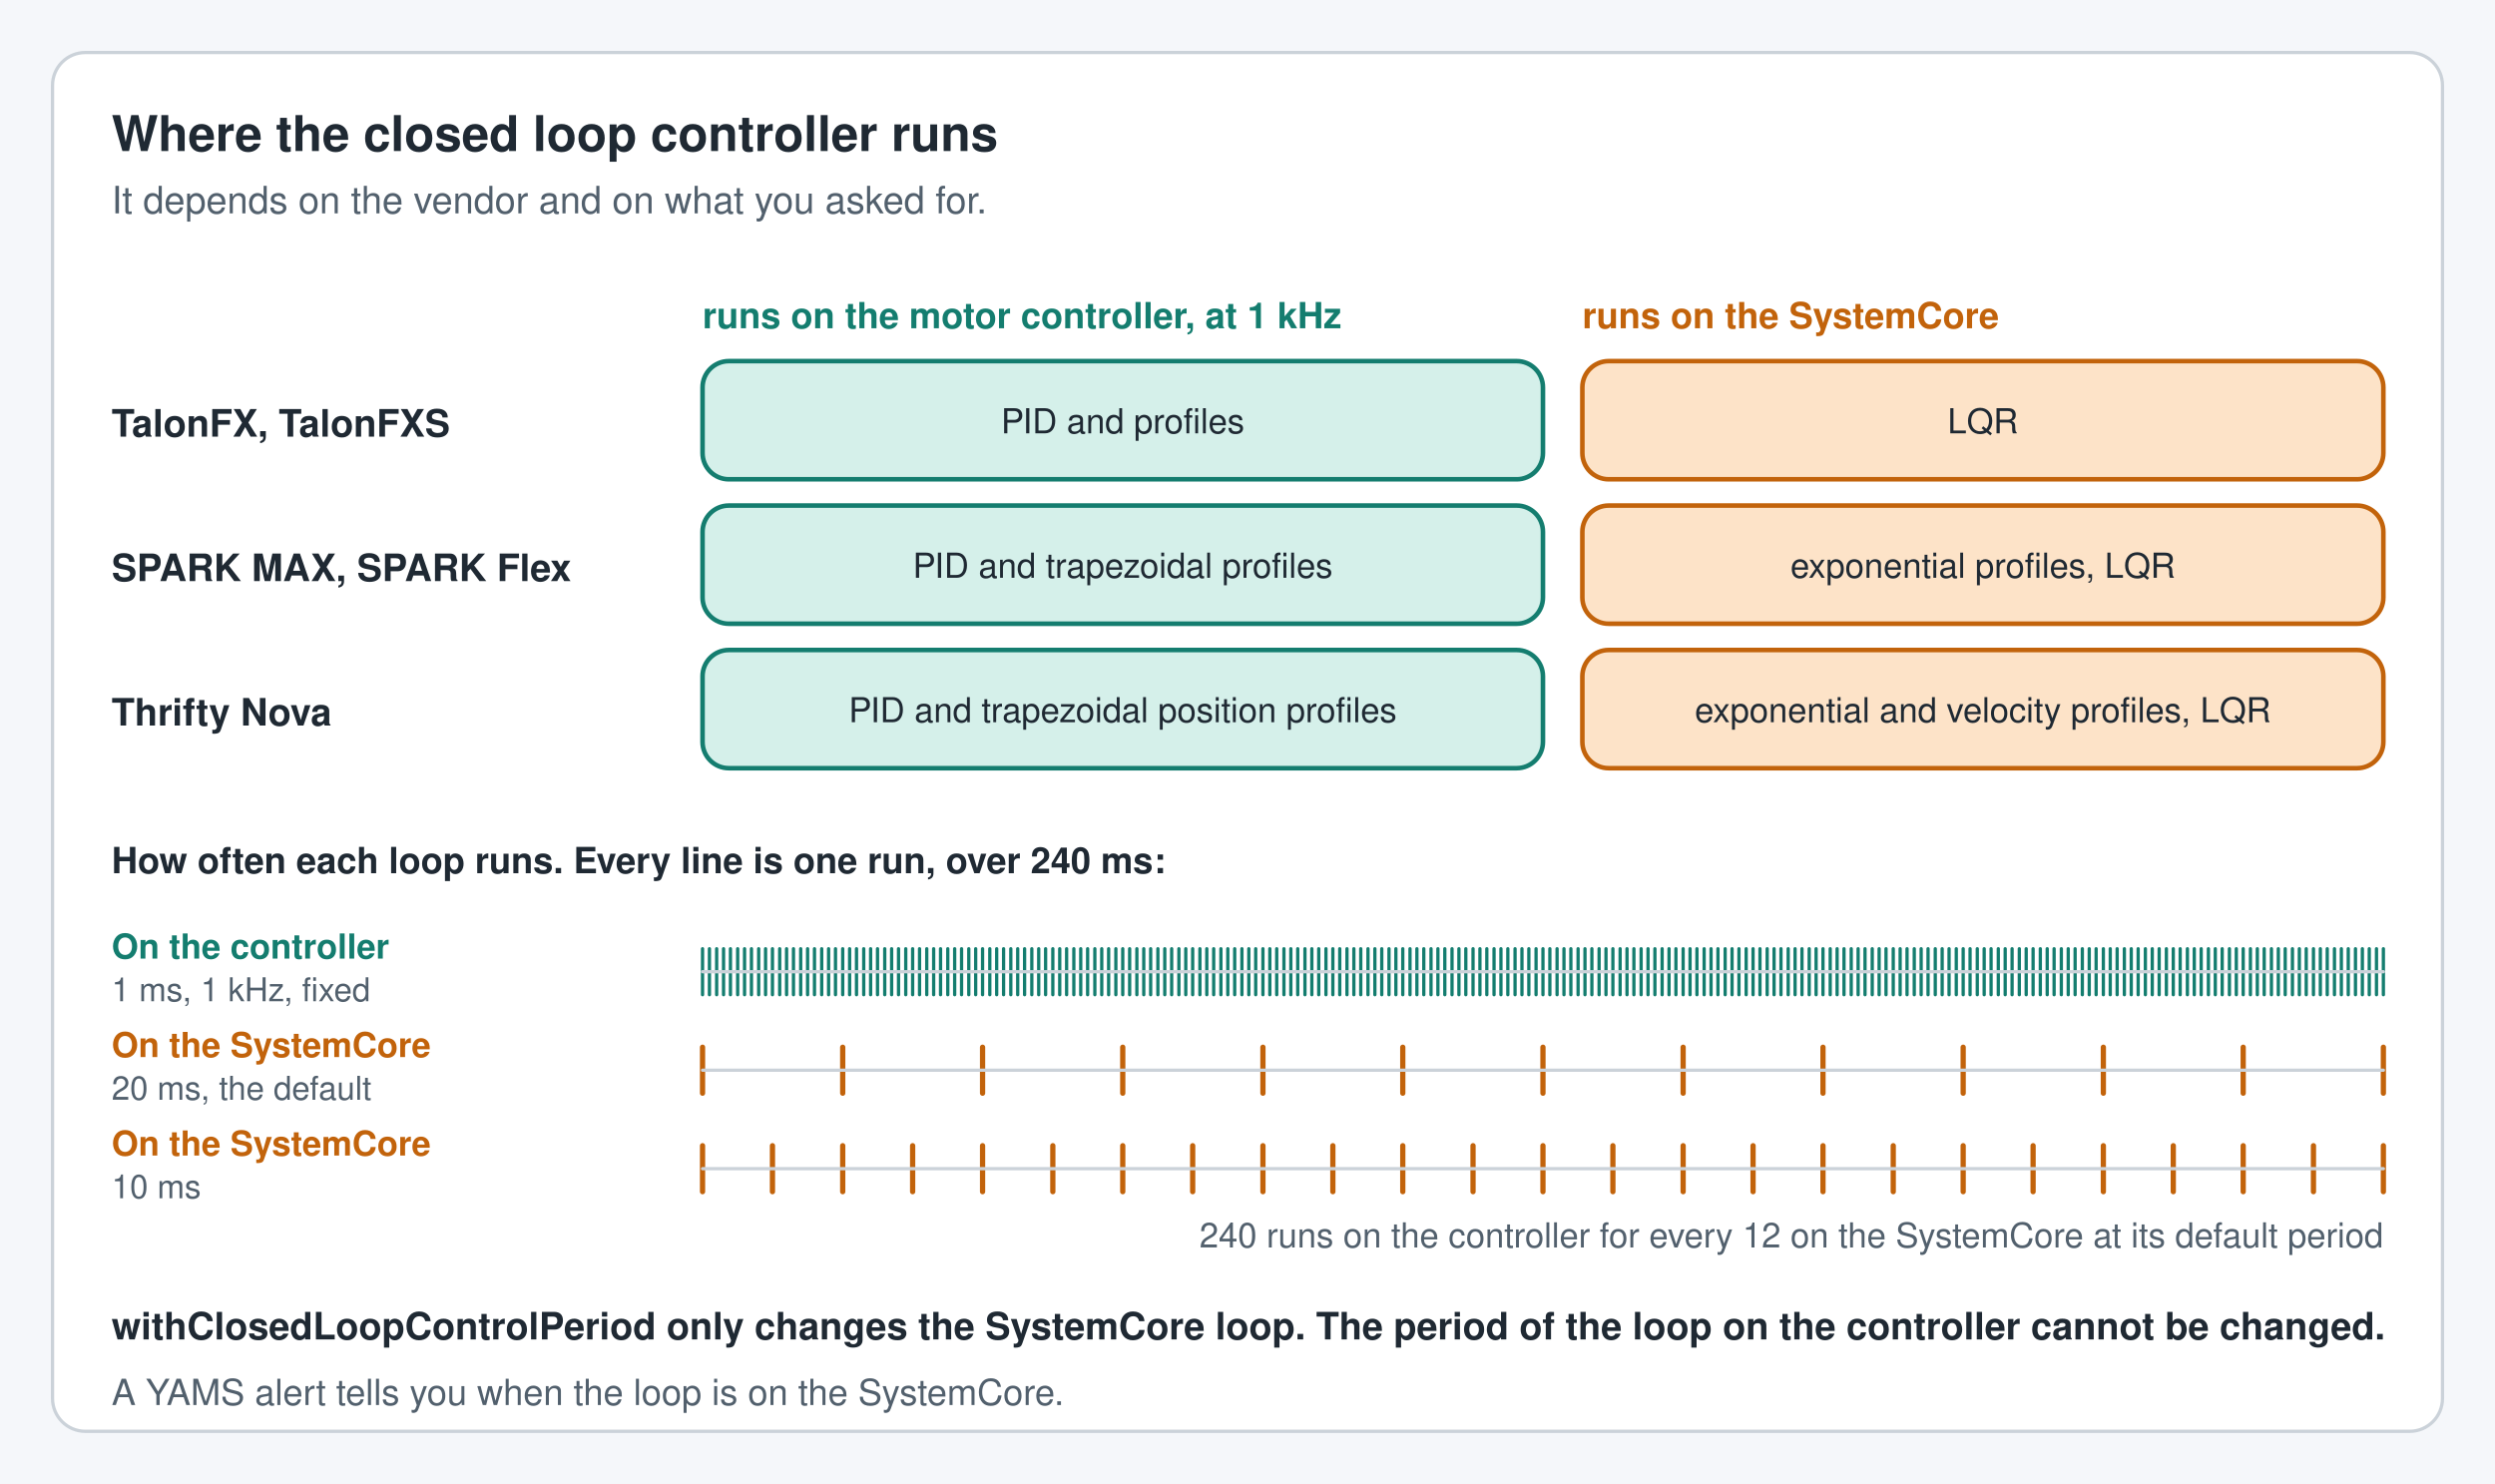
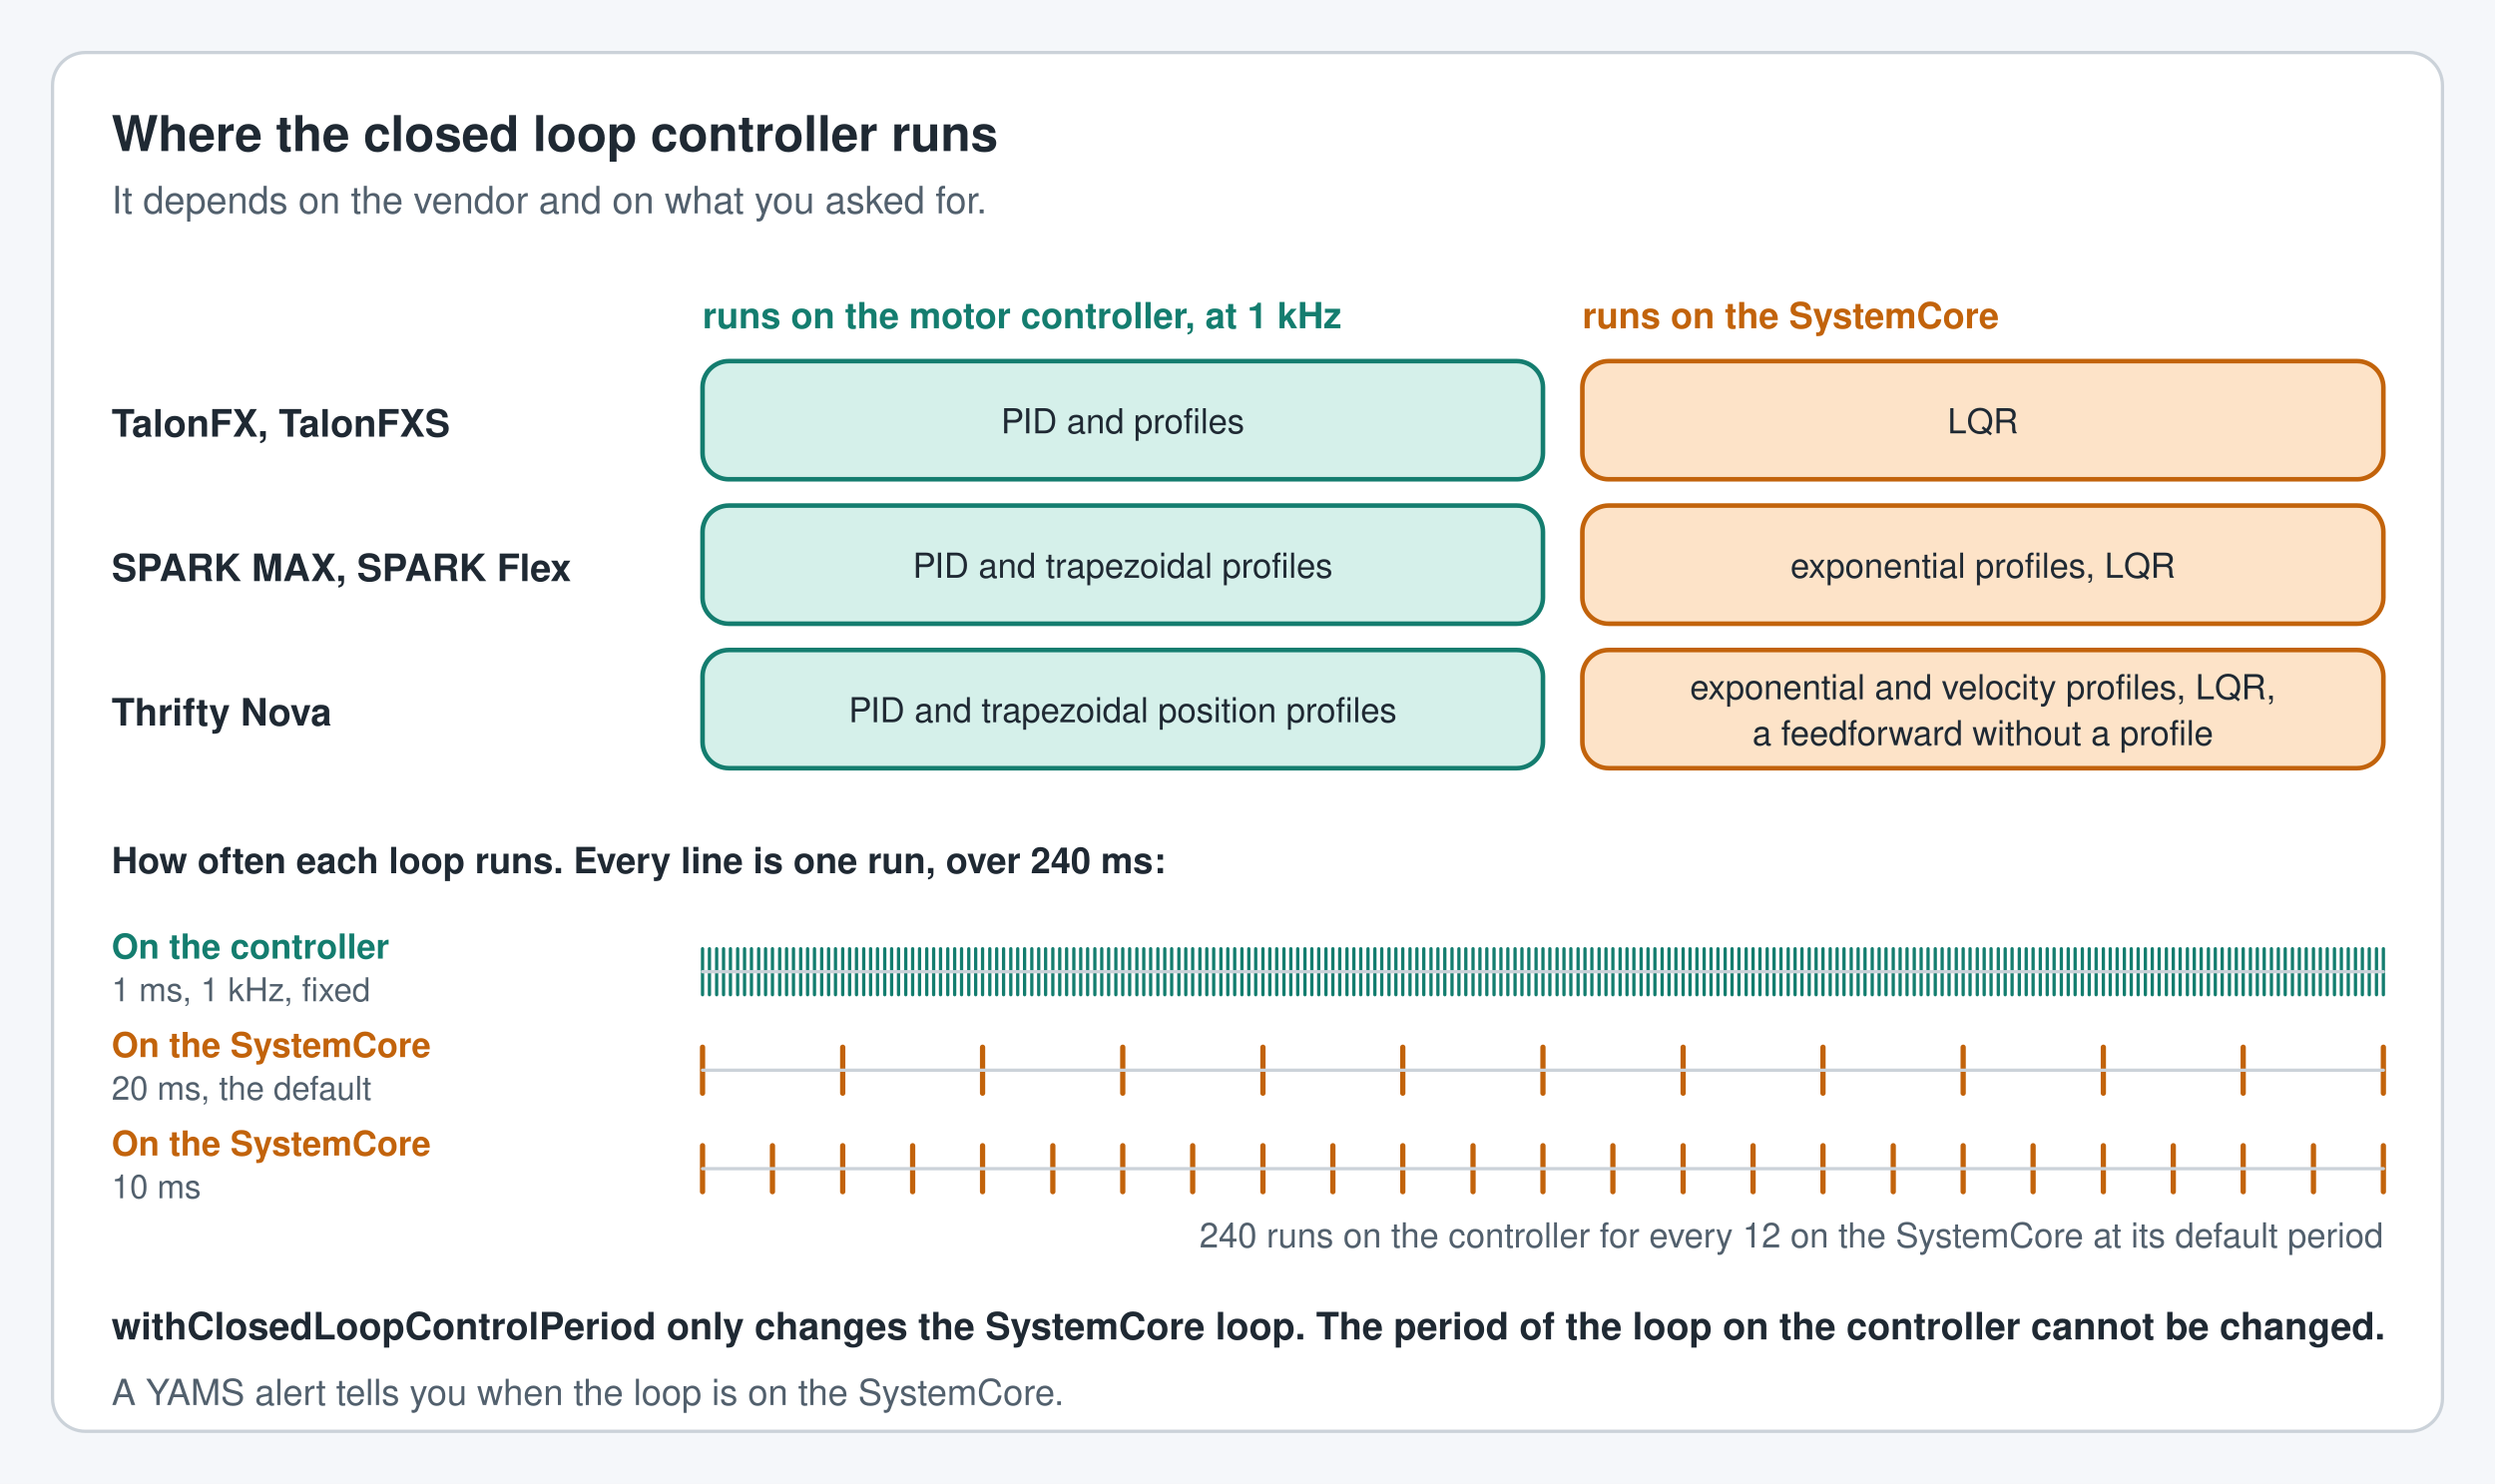
<svg xmlns="http://www.w3.org/2000/svg" viewBox="0 0 760 452" width="760" height="452" font-family="Segoe UI, Helvetica, Arial, sans-serif" role="img" aria-labelledby="t d">
  <defs>
    <marker id="ak" viewBox="0 0 10 10" refX="8" refY="5" markerWidth="6" markerHeight="6" orient="auto-start-reverse">
      <path d="M0,0 L10,5 L0,10 Z" fill="#52606d" />
    </marker>
    <marker id="ao" viewBox="0 0 10 10" refX="8" refY="5" markerWidth="6" markerHeight="6" orient="auto-start-reverse">
      <path d="M0,0 L10,5 L0,10 Z" fill="#c2630b" />
    </marker>
    <marker id="ap" viewBox="0 0 10 10" refX="8" refY="5" markerWidth="6" markerHeight="6" orient="auto-start-reverse">
      <path d="M0,0 L10,5 L0,10 Z" fill="#6b46c1" />
    </marker>
    <marker id="ag" viewBox="0 0 10 10" refX="8" refY="5" markerWidth="6" markerHeight="6" orient="auto-start-reverse">
      <path d="M0,0 L10,5 L0,10 Z" fill="#147d6f" />
    </marker>
    <marker id="ar" viewBox="0 0 10 10" refX="8" refY="5" markerWidth="6" markerHeight="6" orient="auto-start-reverse">
      <path d="M0,0 L10,5 L0,10 Z" fill="#d64545" />
    </marker>
    <marker id="ab" viewBox="0 0 10 10" refX="8" refY="5" markerWidth="6" markerHeight="6" orient="auto-start-reverse">
      <path d="M0,0 L10,5 L0,10 Z" fill="#3e6da8" />
    </marker>
  </defs>
  <rect width="760" height="452" fill="#f5f7fa" />
  <rect x="16.0" y="16.0" width="728.0" height="420.0" rx="10" fill="#ffffff" stroke="#cbd2d9" stroke-width="1" />
  <text x="34.0" y="46.0" font-size="15" font-weight="700" text-anchor="start" fill="#1f2933">Where the closed loop controller runs</text>
  <text x="34.0" y="65.0" font-size="11.5" font-weight="400" text-anchor="start" fill="#52606d">It depends on the vendor and on what you asked for.</text>
  <text x="214.0" y="100.0" font-size="11" font-weight="700" text-anchor="start" fill="#147d6f">runs on the motor controller, at 1 kHz</text>
  <text x="482.0" y="100.0" font-size="11" font-weight="700" text-anchor="start" fill="#c2630b">runs on the SystemCore</text>
  <text x="34.0" y="133.0" font-size="11.5" font-weight="700" text-anchor="start" fill="#1f2933">TalonFX, TalonFXS</text>
  <rect x="214.0" y="110.0" width="256.0" height="36.0" rx="8" fill="#d5f0ea" stroke="#147d6f" stroke-width="1.4" />
  <text x="342.0" y="132.0" font-size="10.5" font-weight="400" text-anchor="middle" fill="#1f2933">PID and profiles</text>
  <rect x="482.0" y="110.0" width="244.0" height="36.0" rx="8" fill="#fde3c8" stroke="#c2630b" stroke-width="1.4" />
  <text x="604.0" y="132.0" font-size="10.5" font-weight="400" text-anchor="middle" fill="#1f2933">LQR</text>
  <text x="34.0" y="177.0" font-size="11.5" font-weight="700" text-anchor="start" fill="#1f2933">SPARK MAX, SPARK Flex</text>
  <rect x="214.0" y="154.0" width="256.0" height="36.0" rx="8" fill="#d5f0ea" stroke="#147d6f" stroke-width="1.4" />
  <text x="342.0" y="176.0" font-size="10.5" font-weight="400" text-anchor="middle" fill="#1f2933">PID and trapezoidal profiles</text>
  <rect x="482.0" y="154.0" width="244.0" height="36.0" rx="8" fill="#fde3c8" stroke="#c2630b" stroke-width="1.4" />
  <text x="604.0" y="176.0" font-size="10.5" font-weight="400" text-anchor="middle" fill="#1f2933">exponential profiles, LQR</text>
  <text x="34.0" y="221.0" font-size="11.5" font-weight="700" text-anchor="start" fill="#1f2933">Thrifty Nova</text>
  <rect x="214.0" y="198.0" width="256.0" height="36.0" rx="8" fill="#d5f0ea" stroke="#147d6f" stroke-width="1.4" />
  <text x="342.0" y="220.0" font-size="10.5" font-weight="400" text-anchor="middle" fill="#1f2933">PID and trapezoidal position profiles</text>
  <rect x="482.0" y="198.0" width="244.0" height="36.0" rx="8" fill="#fde3c8" stroke="#c2630b" stroke-width="1.4" />
-   <text x="604.0" y="220.0" font-size="10.5" font-weight="400" text-anchor="middle" fill="#1f2933">exponential and velocity profiles, LQR</text>
+   <text x="604.0" y="213.0" font-size="10.5" font-weight="400" text-anchor="middle" fill="#1f2933">exponential and velocity profiles, LQR,</text>
+   <text x="604.0" y="227.0" font-size="10.5" font-weight="400" text-anchor="middle" fill="#1f2933">a feedforward without a profile</text>
  <text x="34.0" y="266.0" font-size="11" font-weight="700" text-anchor="start" fill="#1f2933">How often each loop runs. Every line is one run, over 240 ms:</text>
  <text x="34.0" y="292.0" font-size="10.5" font-weight="700" text-anchor="start" fill="#147d6f">On the controller</text>
  <text x="34.0" y="305.0" font-size="10" font-weight="400" text-anchor="start" fill="#52606d">1 ms, 1 kHz, fixed</text>
  <line x1="214.0" y1="289.0" x2="214.0" y2="303.0" stroke="#147d6f" stroke-width="1.0" stroke-linecap="round" />
  <line x1="216.1" y1="289.0" x2="216.1" y2="303.0" stroke="#147d6f" stroke-width="1.0" stroke-linecap="round" />
  <line x1="218.3" y1="289.0" x2="218.3" y2="303.0" stroke="#147d6f" stroke-width="1.0" stroke-linecap="round" />
  <line x1="220.4" y1="289.0" x2="220.4" y2="303.0" stroke="#147d6f" stroke-width="1.0" stroke-linecap="round" />
  <line x1="222.5" y1="289.0" x2="222.5" y2="303.0" stroke="#147d6f" stroke-width="1.0" stroke-linecap="round" />
  <line x1="224.7" y1="289.0" x2="224.7" y2="303.0" stroke="#147d6f" stroke-width="1.0" stroke-linecap="round" />
  <line x1="226.8" y1="289.0" x2="226.8" y2="303.0" stroke="#147d6f" stroke-width="1.0" stroke-linecap="round" />
  <line x1="228.9" y1="289.0" x2="228.9" y2="303.0" stroke="#147d6f" stroke-width="1.0" stroke-linecap="round" />
  <line x1="231.1" y1="289.0" x2="231.1" y2="303.0" stroke="#147d6f" stroke-width="1.0" stroke-linecap="round" />
  <line x1="233.2" y1="289.0" x2="233.2" y2="303.0" stroke="#147d6f" stroke-width="1.0" stroke-linecap="round" />
  <line x1="235.3" y1="289.0" x2="235.3" y2="303.0" stroke="#147d6f" stroke-width="1.0" stroke-linecap="round" />
  <line x1="237.5" y1="289.0" x2="237.5" y2="303.0" stroke="#147d6f" stroke-width="1.0" stroke-linecap="round" />
  <line x1="239.6" y1="289.0" x2="239.6" y2="303.0" stroke="#147d6f" stroke-width="1.0" stroke-linecap="round" />
  <line x1="241.7" y1="289.0" x2="241.7" y2="303.0" stroke="#147d6f" stroke-width="1.0" stroke-linecap="round" />
  <line x1="243.9" y1="289.0" x2="243.9" y2="303.0" stroke="#147d6f" stroke-width="1.0" stroke-linecap="round" />
  <line x1="246.0" y1="289.0" x2="246.0" y2="303.0" stroke="#147d6f" stroke-width="1.0" stroke-linecap="round" />
  <line x1="248.1" y1="289.0" x2="248.1" y2="303.0" stroke="#147d6f" stroke-width="1.0" stroke-linecap="round" />
  <line x1="250.3" y1="289.0" x2="250.3" y2="303.0" stroke="#147d6f" stroke-width="1.0" stroke-linecap="round" />
  <line x1="252.4" y1="289.0" x2="252.4" y2="303.0" stroke="#147d6f" stroke-width="1.0" stroke-linecap="round" />
  <line x1="254.5" y1="289.0" x2="254.5" y2="303.0" stroke="#147d6f" stroke-width="1.0" stroke-linecap="round" />
  <line x1="256.7" y1="289.0" x2="256.7" y2="303.0" stroke="#147d6f" stroke-width="1.0" stroke-linecap="round" />
  <line x1="258.8" y1="289.0" x2="258.8" y2="303.0" stroke="#147d6f" stroke-width="1.0" stroke-linecap="round" />
  <line x1="260.9" y1="289.0" x2="260.9" y2="303.0" stroke="#147d6f" stroke-width="1.0" stroke-linecap="round" />
  <line x1="263.1" y1="289.0" x2="263.1" y2="303.0" stroke="#147d6f" stroke-width="1.0" stroke-linecap="round" />
  <line x1="265.2" y1="289.0" x2="265.2" y2="303.0" stroke="#147d6f" stroke-width="1.0" stroke-linecap="round" />
  <line x1="267.3" y1="289.0" x2="267.3" y2="303.0" stroke="#147d6f" stroke-width="1.0" stroke-linecap="round" />
  <line x1="269.5" y1="289.0" x2="269.5" y2="303.0" stroke="#147d6f" stroke-width="1.0" stroke-linecap="round" />
  <line x1="271.6" y1="289.0" x2="271.6" y2="303.0" stroke="#147d6f" stroke-width="1.0" stroke-linecap="round" />
  <line x1="273.7" y1="289.0" x2="273.7" y2="303.0" stroke="#147d6f" stroke-width="1.0" stroke-linecap="round" />
  <line x1="275.9" y1="289.0" x2="275.9" y2="303.0" stroke="#147d6f" stroke-width="1.0" stroke-linecap="round" />
  <line x1="278.0" y1="289.0" x2="278.0" y2="303.0" stroke="#147d6f" stroke-width="1.0" stroke-linecap="round" />
  <line x1="280.1" y1="289.0" x2="280.1" y2="303.0" stroke="#147d6f" stroke-width="1.0" stroke-linecap="round" />
  <line x1="282.3" y1="289.0" x2="282.3" y2="303.0" stroke="#147d6f" stroke-width="1.0" stroke-linecap="round" />
  <line x1="284.4" y1="289.0" x2="284.4" y2="303.0" stroke="#147d6f" stroke-width="1.0" stroke-linecap="round" />
  <line x1="286.5" y1="289.0" x2="286.5" y2="303.0" stroke="#147d6f" stroke-width="1.0" stroke-linecap="round" />
  <line x1="288.7" y1="289.0" x2="288.7" y2="303.0" stroke="#147d6f" stroke-width="1.0" stroke-linecap="round" />
  <line x1="290.8" y1="289.0" x2="290.8" y2="303.0" stroke="#147d6f" stroke-width="1.0" stroke-linecap="round" />
  <line x1="292.9" y1="289.0" x2="292.9" y2="303.0" stroke="#147d6f" stroke-width="1.0" stroke-linecap="round" />
  <line x1="295.1" y1="289.0" x2="295.1" y2="303.0" stroke="#147d6f" stroke-width="1.0" stroke-linecap="round" />
  <line x1="297.2" y1="289.0" x2="297.2" y2="303.0" stroke="#147d6f" stroke-width="1.0" stroke-linecap="round" />
  <line x1="299.3" y1="289.0" x2="299.3" y2="303.0" stroke="#147d6f" stroke-width="1.0" stroke-linecap="round" />
  <line x1="301.5" y1="289.0" x2="301.5" y2="303.0" stroke="#147d6f" stroke-width="1.0" stroke-linecap="round" />
  <line x1="303.6" y1="289.0" x2="303.6" y2="303.0" stroke="#147d6f" stroke-width="1.0" stroke-linecap="round" />
  <line x1="305.7" y1="289.0" x2="305.7" y2="303.0" stroke="#147d6f" stroke-width="1.0" stroke-linecap="round" />
  <line x1="307.9" y1="289.0" x2="307.9" y2="303.0" stroke="#147d6f" stroke-width="1.0" stroke-linecap="round" />
  <line x1="310.0" y1="289.0" x2="310.0" y2="303.0" stroke="#147d6f" stroke-width="1.0" stroke-linecap="round" />
  <line x1="312.1" y1="289.0" x2="312.1" y2="303.0" stroke="#147d6f" stroke-width="1.0" stroke-linecap="round" />
  <line x1="314.3" y1="289.0" x2="314.3" y2="303.0" stroke="#147d6f" stroke-width="1.0" stroke-linecap="round" />
  <line x1="316.4" y1="289.0" x2="316.4" y2="303.0" stroke="#147d6f" stroke-width="1.0" stroke-linecap="round" />
  <line x1="318.5" y1="289.0" x2="318.5" y2="303.0" stroke="#147d6f" stroke-width="1.0" stroke-linecap="round" />
  <line x1="320.7" y1="289.0" x2="320.7" y2="303.0" stroke="#147d6f" stroke-width="1.0" stroke-linecap="round" />
  <line x1="322.8" y1="289.0" x2="322.8" y2="303.0" stroke="#147d6f" stroke-width="1.0" stroke-linecap="round" />
  <line x1="324.9" y1="289.0" x2="324.9" y2="303.0" stroke="#147d6f" stroke-width="1.0" stroke-linecap="round" />
  <line x1="327.1" y1="289.0" x2="327.1" y2="303.0" stroke="#147d6f" stroke-width="1.0" stroke-linecap="round" />
  <line x1="329.2" y1="289.0" x2="329.2" y2="303.0" stroke="#147d6f" stroke-width="1.0" stroke-linecap="round" />
  <line x1="331.3" y1="289.0" x2="331.3" y2="303.0" stroke="#147d6f" stroke-width="1.0" stroke-linecap="round" />
  <line x1="333.5" y1="289.0" x2="333.5" y2="303.0" stroke="#147d6f" stroke-width="1.0" stroke-linecap="round" />
  <line x1="335.6" y1="289.0" x2="335.6" y2="303.0" stroke="#147d6f" stroke-width="1.0" stroke-linecap="round" />
  <line x1="337.7" y1="289.0" x2="337.7" y2="303.0" stroke="#147d6f" stroke-width="1.0" stroke-linecap="round" />
  <line x1="339.9" y1="289.0" x2="339.9" y2="303.0" stroke="#147d6f" stroke-width="1.0" stroke-linecap="round" />
  <line x1="342.0" y1="289.0" x2="342.0" y2="303.0" stroke="#147d6f" stroke-width="1.0" stroke-linecap="round" />
  <line x1="344.1" y1="289.0" x2="344.1" y2="303.0" stroke="#147d6f" stroke-width="1.0" stroke-linecap="round" />
  <line x1="346.3" y1="289.0" x2="346.3" y2="303.0" stroke="#147d6f" stroke-width="1.0" stroke-linecap="round" />
  <line x1="348.4" y1="289.0" x2="348.4" y2="303.0" stroke="#147d6f" stroke-width="1.0" stroke-linecap="round" />
  <line x1="350.5" y1="289.0" x2="350.5" y2="303.0" stroke="#147d6f" stroke-width="1.0" stroke-linecap="round" />
  <line x1="352.7" y1="289.0" x2="352.7" y2="303.0" stroke="#147d6f" stroke-width="1.0" stroke-linecap="round" />
  <line x1="354.8" y1="289.0" x2="354.8" y2="303.0" stroke="#147d6f" stroke-width="1.0" stroke-linecap="round" />
  <line x1="356.9" y1="289.0" x2="356.9" y2="303.0" stroke="#147d6f" stroke-width="1.0" stroke-linecap="round" />
  <line x1="359.1" y1="289.0" x2="359.1" y2="303.0" stroke="#147d6f" stroke-width="1.0" stroke-linecap="round" />
  <line x1="361.2" y1="289.0" x2="361.2" y2="303.0" stroke="#147d6f" stroke-width="1.0" stroke-linecap="round" />
  <line x1="363.3" y1="289.0" x2="363.3" y2="303.0" stroke="#147d6f" stroke-width="1.0" stroke-linecap="round" />
  <line x1="365.5" y1="289.0" x2="365.5" y2="303.0" stroke="#147d6f" stroke-width="1.0" stroke-linecap="round" />
  <line x1="367.6" y1="289.0" x2="367.6" y2="303.0" stroke="#147d6f" stroke-width="1.0" stroke-linecap="round" />
  <line x1="369.7" y1="289.0" x2="369.7" y2="303.0" stroke="#147d6f" stroke-width="1.0" stroke-linecap="round" />
  <line x1="371.9" y1="289.0" x2="371.9" y2="303.0" stroke="#147d6f" stroke-width="1.0" stroke-linecap="round" />
  <line x1="374.0" y1="289.0" x2="374.0" y2="303.0" stroke="#147d6f" stroke-width="1.0" stroke-linecap="round" />
  <line x1="376.1" y1="289.0" x2="376.1" y2="303.0" stroke="#147d6f" stroke-width="1.0" stroke-linecap="round" />
  <line x1="378.3" y1="289.0" x2="378.3" y2="303.0" stroke="#147d6f" stroke-width="1.0" stroke-linecap="round" />
  <line x1="380.4" y1="289.0" x2="380.4" y2="303.0" stroke="#147d6f" stroke-width="1.0" stroke-linecap="round" />
  <line x1="382.5" y1="289.0" x2="382.5" y2="303.0" stroke="#147d6f" stroke-width="1.0" stroke-linecap="round" />
  <line x1="384.7" y1="289.0" x2="384.7" y2="303.0" stroke="#147d6f" stroke-width="1.0" stroke-linecap="round" />
  <line x1="386.8" y1="289.0" x2="386.8" y2="303.0" stroke="#147d6f" stroke-width="1.0" stroke-linecap="round" />
  <line x1="388.9" y1="289.0" x2="388.9" y2="303.0" stroke="#147d6f" stroke-width="1.0" stroke-linecap="round" />
  <line x1="391.1" y1="289.0" x2="391.1" y2="303.0" stroke="#147d6f" stroke-width="1.0" stroke-linecap="round" />
  <line x1="393.2" y1="289.0" x2="393.2" y2="303.0" stroke="#147d6f" stroke-width="1.0" stroke-linecap="round" />
  <line x1="395.3" y1="289.0" x2="395.3" y2="303.0" stroke="#147d6f" stroke-width="1.0" stroke-linecap="round" />
  <line x1="397.5" y1="289.0" x2="397.5" y2="303.0" stroke="#147d6f" stroke-width="1.0" stroke-linecap="round" />
  <line x1="399.6" y1="289.0" x2="399.6" y2="303.0" stroke="#147d6f" stroke-width="1.0" stroke-linecap="round" />
  <line x1="401.7" y1="289.0" x2="401.7" y2="303.0" stroke="#147d6f" stroke-width="1.0" stroke-linecap="round" />
  <line x1="403.9" y1="289.0" x2="403.9" y2="303.0" stroke="#147d6f" stroke-width="1.0" stroke-linecap="round" />
  <line x1="406.0" y1="289.0" x2="406.0" y2="303.0" stroke="#147d6f" stroke-width="1.0" stroke-linecap="round" />
  <line x1="408.1" y1="289.0" x2="408.1" y2="303.0" stroke="#147d6f" stroke-width="1.0" stroke-linecap="round" />
  <line x1="410.3" y1="289.0" x2="410.3" y2="303.0" stroke="#147d6f" stroke-width="1.0" stroke-linecap="round" />
  <line x1="412.4" y1="289.0" x2="412.4" y2="303.0" stroke="#147d6f" stroke-width="1.0" stroke-linecap="round" />
  <line x1="414.5" y1="289.0" x2="414.5" y2="303.0" stroke="#147d6f" stroke-width="1.0" stroke-linecap="round" />
  <line x1="416.7" y1="289.0" x2="416.7" y2="303.0" stroke="#147d6f" stroke-width="1.0" stroke-linecap="round" />
  <line x1="418.8" y1="289.0" x2="418.8" y2="303.0" stroke="#147d6f" stroke-width="1.0" stroke-linecap="round" />
  <line x1="420.9" y1="289.0" x2="420.9" y2="303.0" stroke="#147d6f" stroke-width="1.0" stroke-linecap="round" />
  <line x1="423.1" y1="289.0" x2="423.1" y2="303.0" stroke="#147d6f" stroke-width="1.0" stroke-linecap="round" />
  <line x1="425.2" y1="289.0" x2="425.2" y2="303.0" stroke="#147d6f" stroke-width="1.0" stroke-linecap="round" />
  <line x1="427.3" y1="289.0" x2="427.3" y2="303.0" stroke="#147d6f" stroke-width="1.0" stroke-linecap="round" />
  <line x1="429.5" y1="289.0" x2="429.5" y2="303.0" stroke="#147d6f" stroke-width="1.0" stroke-linecap="round" />
  <line x1="431.6" y1="289.0" x2="431.6" y2="303.0" stroke="#147d6f" stroke-width="1.0" stroke-linecap="round" />
  <line x1="433.7" y1="289.0" x2="433.7" y2="303.0" stroke="#147d6f" stroke-width="1.0" stroke-linecap="round" />
  <line x1="435.9" y1="289.0" x2="435.9" y2="303.0" stroke="#147d6f" stroke-width="1.0" stroke-linecap="round" />
  <line x1="438.0" y1="289.0" x2="438.0" y2="303.0" stroke="#147d6f" stroke-width="1.0" stroke-linecap="round" />
  <line x1="440.1" y1="289.0" x2="440.1" y2="303.0" stroke="#147d6f" stroke-width="1.0" stroke-linecap="round" />
  <line x1="442.3" y1="289.0" x2="442.3" y2="303.0" stroke="#147d6f" stroke-width="1.0" stroke-linecap="round" />
  <line x1="444.4" y1="289.0" x2="444.4" y2="303.0" stroke="#147d6f" stroke-width="1.0" stroke-linecap="round" />
  <line x1="446.5" y1="289.0" x2="446.5" y2="303.0" stroke="#147d6f" stroke-width="1.0" stroke-linecap="round" />
  <line x1="448.7" y1="289.0" x2="448.7" y2="303.0" stroke="#147d6f" stroke-width="1.0" stroke-linecap="round" />
  <line x1="450.8" y1="289.0" x2="450.8" y2="303.0" stroke="#147d6f" stroke-width="1.0" stroke-linecap="round" />
  <line x1="452.9" y1="289.0" x2="452.9" y2="303.0" stroke="#147d6f" stroke-width="1.0" stroke-linecap="round" />
  <line x1="455.1" y1="289.0" x2="455.1" y2="303.0" stroke="#147d6f" stroke-width="1.0" stroke-linecap="round" />
  <line x1="457.2" y1="289.0" x2="457.2" y2="303.0" stroke="#147d6f" stroke-width="1.0" stroke-linecap="round" />
  <line x1="459.3" y1="289.0" x2="459.3" y2="303.0" stroke="#147d6f" stroke-width="1.0" stroke-linecap="round" />
  <line x1="461.5" y1="289.0" x2="461.5" y2="303.0" stroke="#147d6f" stroke-width="1.0" stroke-linecap="round" />
  <line x1="463.6" y1="289.0" x2="463.6" y2="303.0" stroke="#147d6f" stroke-width="1.0" stroke-linecap="round" />
  <line x1="465.7" y1="289.0" x2="465.7" y2="303.0" stroke="#147d6f" stroke-width="1.0" stroke-linecap="round" />
  <line x1="467.9" y1="289.0" x2="467.9" y2="303.0" stroke="#147d6f" stroke-width="1.0" stroke-linecap="round" />
  <line x1="470.0" y1="289.0" x2="470.0" y2="303.0" stroke="#147d6f" stroke-width="1.0" stroke-linecap="round" />
  <line x1="472.1" y1="289.0" x2="472.1" y2="303.0" stroke="#147d6f" stroke-width="1.0" stroke-linecap="round" />
  <line x1="474.3" y1="289.0" x2="474.3" y2="303.0" stroke="#147d6f" stroke-width="1.0" stroke-linecap="round" />
  <line x1="476.4" y1="289.0" x2="476.4" y2="303.0" stroke="#147d6f" stroke-width="1.0" stroke-linecap="round" />
  <line x1="478.5" y1="289.0" x2="478.5" y2="303.0" stroke="#147d6f" stroke-width="1.0" stroke-linecap="round" />
  <line x1="480.7" y1="289.0" x2="480.7" y2="303.0" stroke="#147d6f" stroke-width="1.0" stroke-linecap="round" />
  <line x1="482.8" y1="289.0" x2="482.8" y2="303.0" stroke="#147d6f" stroke-width="1.0" stroke-linecap="round" />
  <line x1="484.9" y1="289.0" x2="484.9" y2="303.0" stroke="#147d6f" stroke-width="1.0" stroke-linecap="round" />
  <line x1="487.1" y1="289.0" x2="487.1" y2="303.0" stroke="#147d6f" stroke-width="1.0" stroke-linecap="round" />
  <line x1="489.2" y1="289.0" x2="489.2" y2="303.0" stroke="#147d6f" stroke-width="1.0" stroke-linecap="round" />
  <line x1="491.3" y1="289.0" x2="491.3" y2="303.0" stroke="#147d6f" stroke-width="1.0" stroke-linecap="round" />
  <line x1="493.5" y1="289.0" x2="493.5" y2="303.0" stroke="#147d6f" stroke-width="1.0" stroke-linecap="round" />
  <line x1="495.6" y1="289.0" x2="495.6" y2="303.0" stroke="#147d6f" stroke-width="1.0" stroke-linecap="round" />
  <line x1="497.7" y1="289.0" x2="497.7" y2="303.0" stroke="#147d6f" stroke-width="1.0" stroke-linecap="round" />
  <line x1="499.9" y1="289.0" x2="499.9" y2="303.0" stroke="#147d6f" stroke-width="1.0" stroke-linecap="round" />
  <line x1="502.0" y1="289.0" x2="502.0" y2="303.0" stroke="#147d6f" stroke-width="1.0" stroke-linecap="round" />
  <line x1="504.1" y1="289.0" x2="504.1" y2="303.0" stroke="#147d6f" stroke-width="1.0" stroke-linecap="round" />
  <line x1="506.3" y1="289.0" x2="506.3" y2="303.0" stroke="#147d6f" stroke-width="1.0" stroke-linecap="round" />
  <line x1="508.4" y1="289.0" x2="508.4" y2="303.0" stroke="#147d6f" stroke-width="1.0" stroke-linecap="round" />
  <line x1="510.5" y1="289.0" x2="510.5" y2="303.0" stroke="#147d6f" stroke-width="1.0" stroke-linecap="round" />
  <line x1="512.7" y1="289.0" x2="512.7" y2="303.0" stroke="#147d6f" stroke-width="1.0" stroke-linecap="round" />
  <line x1="514.8" y1="289.0" x2="514.8" y2="303.0" stroke="#147d6f" stroke-width="1.0" stroke-linecap="round" />
  <line x1="516.9" y1="289.0" x2="516.9" y2="303.0" stroke="#147d6f" stroke-width="1.0" stroke-linecap="round" />
  <line x1="519.1" y1="289.0" x2="519.1" y2="303.0" stroke="#147d6f" stroke-width="1.0" stroke-linecap="round" />
  <line x1="521.2" y1="289.0" x2="521.2" y2="303.0" stroke="#147d6f" stroke-width="1.0" stroke-linecap="round" />
  <line x1="523.3" y1="289.0" x2="523.3" y2="303.0" stroke="#147d6f" stroke-width="1.0" stroke-linecap="round" />
  <line x1="525.5" y1="289.0" x2="525.5" y2="303.0" stroke="#147d6f" stroke-width="1.0" stroke-linecap="round" />
  <line x1="527.6" y1="289.0" x2="527.6" y2="303.0" stroke="#147d6f" stroke-width="1.0" stroke-linecap="round" />
  <line x1="529.7" y1="289.0" x2="529.7" y2="303.0" stroke="#147d6f" stroke-width="1.0" stroke-linecap="round" />
  <line x1="531.9" y1="289.0" x2="531.9" y2="303.0" stroke="#147d6f" stroke-width="1.0" stroke-linecap="round" />
  <line x1="534.0" y1="289.0" x2="534.0" y2="303.0" stroke="#147d6f" stroke-width="1.0" stroke-linecap="round" />
  <line x1="536.1" y1="289.0" x2="536.1" y2="303.0" stroke="#147d6f" stroke-width="1.0" stroke-linecap="round" />
  <line x1="538.3" y1="289.0" x2="538.3" y2="303.0" stroke="#147d6f" stroke-width="1.0" stroke-linecap="round" />
  <line x1="540.4" y1="289.0" x2="540.4" y2="303.0" stroke="#147d6f" stroke-width="1.0" stroke-linecap="round" />
  <line x1="542.5" y1="289.0" x2="542.5" y2="303.0" stroke="#147d6f" stroke-width="1.0" stroke-linecap="round" />
  <line x1="544.7" y1="289.0" x2="544.7" y2="303.0" stroke="#147d6f" stroke-width="1.0" stroke-linecap="round" />
  <line x1="546.8" y1="289.0" x2="546.8" y2="303.0" stroke="#147d6f" stroke-width="1.0" stroke-linecap="round" />
  <line x1="548.9" y1="289.0" x2="548.9" y2="303.0" stroke="#147d6f" stroke-width="1.0" stroke-linecap="round" />
  <line x1="551.1" y1="289.0" x2="551.1" y2="303.0" stroke="#147d6f" stroke-width="1.0" stroke-linecap="round" />
  <line x1="553.2" y1="289.0" x2="553.2" y2="303.0" stroke="#147d6f" stroke-width="1.0" stroke-linecap="round" />
  <line x1="555.3" y1="289.0" x2="555.3" y2="303.0" stroke="#147d6f" stroke-width="1.0" stroke-linecap="round" />
  <line x1="557.5" y1="289.0" x2="557.5" y2="303.0" stroke="#147d6f" stroke-width="1.0" stroke-linecap="round" />
  <line x1="559.6" y1="289.0" x2="559.6" y2="303.0" stroke="#147d6f" stroke-width="1.0" stroke-linecap="round" />
  <line x1="561.7" y1="289.0" x2="561.7" y2="303.0" stroke="#147d6f" stroke-width="1.0" stroke-linecap="round" />
  <line x1="563.9" y1="289.0" x2="563.9" y2="303.0" stroke="#147d6f" stroke-width="1.0" stroke-linecap="round" />
  <line x1="566.0" y1="289.0" x2="566.0" y2="303.0" stroke="#147d6f" stroke-width="1.0" stroke-linecap="round" />
  <line x1="568.1" y1="289.0" x2="568.1" y2="303.0" stroke="#147d6f" stroke-width="1.0" stroke-linecap="round" />
  <line x1="570.3" y1="289.0" x2="570.3" y2="303.0" stroke="#147d6f" stroke-width="1.0" stroke-linecap="round" />
  <line x1="572.4" y1="289.0" x2="572.4" y2="303.0" stroke="#147d6f" stroke-width="1.0" stroke-linecap="round" />
  <line x1="574.5" y1="289.0" x2="574.5" y2="303.0" stroke="#147d6f" stroke-width="1.0" stroke-linecap="round" />
  <line x1="576.7" y1="289.0" x2="576.7" y2="303.0" stroke="#147d6f" stroke-width="1.0" stroke-linecap="round" />
  <line x1="578.8" y1="289.0" x2="578.8" y2="303.0" stroke="#147d6f" stroke-width="1.0" stroke-linecap="round" />
  <line x1="580.9" y1="289.0" x2="580.9" y2="303.0" stroke="#147d6f" stroke-width="1.0" stroke-linecap="round" />
  <line x1="583.1" y1="289.0" x2="583.1" y2="303.0" stroke="#147d6f" stroke-width="1.0" stroke-linecap="round" />
  <line x1="585.2" y1="289.0" x2="585.2" y2="303.0" stroke="#147d6f" stroke-width="1.0" stroke-linecap="round" />
  <line x1="587.3" y1="289.0" x2="587.3" y2="303.0" stroke="#147d6f" stroke-width="1.0" stroke-linecap="round" />
  <line x1="589.5" y1="289.0" x2="589.5" y2="303.0" stroke="#147d6f" stroke-width="1.0" stroke-linecap="round" />
  <line x1="591.6" y1="289.0" x2="591.6" y2="303.0" stroke="#147d6f" stroke-width="1.0" stroke-linecap="round" />
  <line x1="593.7" y1="289.0" x2="593.7" y2="303.0" stroke="#147d6f" stroke-width="1.0" stroke-linecap="round" />
  <line x1="595.9" y1="289.0" x2="595.9" y2="303.0" stroke="#147d6f" stroke-width="1.0" stroke-linecap="round" />
  <line x1="598.0" y1="289.0" x2="598.0" y2="303.0" stroke="#147d6f" stroke-width="1.0" stroke-linecap="round" />
  <line x1="600.1" y1="289.0" x2="600.1" y2="303.0" stroke="#147d6f" stroke-width="1.0" stroke-linecap="round" />
  <line x1="602.3" y1="289.0" x2="602.3" y2="303.0" stroke="#147d6f" stroke-width="1.0" stroke-linecap="round" />
  <line x1="604.4" y1="289.0" x2="604.4" y2="303.0" stroke="#147d6f" stroke-width="1.0" stroke-linecap="round" />
  <line x1="606.5" y1="289.0" x2="606.5" y2="303.0" stroke="#147d6f" stroke-width="1.0" stroke-linecap="round" />
  <line x1="608.7" y1="289.0" x2="608.7" y2="303.0" stroke="#147d6f" stroke-width="1.0" stroke-linecap="round" />
  <line x1="610.8" y1="289.0" x2="610.8" y2="303.0" stroke="#147d6f" stroke-width="1.0" stroke-linecap="round" />
  <line x1="612.9" y1="289.0" x2="612.9" y2="303.0" stroke="#147d6f" stroke-width="1.0" stroke-linecap="round" />
  <line x1="615.1" y1="289.0" x2="615.1" y2="303.0" stroke="#147d6f" stroke-width="1.0" stroke-linecap="round" />
  <line x1="617.2" y1="289.0" x2="617.2" y2="303.0" stroke="#147d6f" stroke-width="1.0" stroke-linecap="round" />
  <line x1="619.3" y1="289.0" x2="619.3" y2="303.0" stroke="#147d6f" stroke-width="1.0" stroke-linecap="round" />
  <line x1="621.5" y1="289.0" x2="621.5" y2="303.0" stroke="#147d6f" stroke-width="1.0" stroke-linecap="round" />
  <line x1="623.6" y1="289.0" x2="623.6" y2="303.0" stroke="#147d6f" stroke-width="1.0" stroke-linecap="round" />
  <line x1="625.7" y1="289.0" x2="625.7" y2="303.0" stroke="#147d6f" stroke-width="1.0" stroke-linecap="round" />
  <line x1="627.9" y1="289.0" x2="627.9" y2="303.0" stroke="#147d6f" stroke-width="1.0" stroke-linecap="round" />
  <line x1="630.0" y1="289.0" x2="630.0" y2="303.0" stroke="#147d6f" stroke-width="1.0" stroke-linecap="round" />
  <line x1="632.1" y1="289.0" x2="632.1" y2="303.0" stroke="#147d6f" stroke-width="1.0" stroke-linecap="round" />
  <line x1="634.3" y1="289.0" x2="634.3" y2="303.0" stroke="#147d6f" stroke-width="1.0" stroke-linecap="round" />
  <line x1="636.4" y1="289.0" x2="636.4" y2="303.0" stroke="#147d6f" stroke-width="1.0" stroke-linecap="round" />
  <line x1="638.5" y1="289.0" x2="638.5" y2="303.0" stroke="#147d6f" stroke-width="1.0" stroke-linecap="round" />
  <line x1="640.7" y1="289.0" x2="640.7" y2="303.0" stroke="#147d6f" stroke-width="1.0" stroke-linecap="round" />
  <line x1="642.8" y1="289.0" x2="642.8" y2="303.0" stroke="#147d6f" stroke-width="1.0" stroke-linecap="round" />
  <line x1="644.9" y1="289.0" x2="644.9" y2="303.0" stroke="#147d6f" stroke-width="1.0" stroke-linecap="round" />
  <line x1="647.1" y1="289.0" x2="647.1" y2="303.0" stroke="#147d6f" stroke-width="1.0" stroke-linecap="round" />
  <line x1="649.2" y1="289.0" x2="649.2" y2="303.0" stroke="#147d6f" stroke-width="1.0" stroke-linecap="round" />
  <line x1="651.3" y1="289.0" x2="651.3" y2="303.0" stroke="#147d6f" stroke-width="1.0" stroke-linecap="round" />
  <line x1="653.5" y1="289.0" x2="653.5" y2="303.0" stroke="#147d6f" stroke-width="1.0" stroke-linecap="round" />
  <line x1="655.6" y1="289.0" x2="655.6" y2="303.0" stroke="#147d6f" stroke-width="1.0" stroke-linecap="round" />
  <line x1="657.7" y1="289.0" x2="657.7" y2="303.0" stroke="#147d6f" stroke-width="1.0" stroke-linecap="round" />
  <line x1="659.9" y1="289.0" x2="659.9" y2="303.0" stroke="#147d6f" stroke-width="1.0" stroke-linecap="round" />
  <line x1="662.0" y1="289.0" x2="662.0" y2="303.0" stroke="#147d6f" stroke-width="1.0" stroke-linecap="round" />
  <line x1="664.1" y1="289.0" x2="664.1" y2="303.0" stroke="#147d6f" stroke-width="1.0" stroke-linecap="round" />
  <line x1="666.3" y1="289.0" x2="666.3" y2="303.0" stroke="#147d6f" stroke-width="1.0" stroke-linecap="round" />
  <line x1="668.4" y1="289.0" x2="668.4" y2="303.0" stroke="#147d6f" stroke-width="1.0" stroke-linecap="round" />
  <line x1="670.5" y1="289.0" x2="670.5" y2="303.0" stroke="#147d6f" stroke-width="1.0" stroke-linecap="round" />
  <line x1="672.7" y1="289.0" x2="672.7" y2="303.0" stroke="#147d6f" stroke-width="1.0" stroke-linecap="round" />
  <line x1="674.8" y1="289.0" x2="674.8" y2="303.0" stroke="#147d6f" stroke-width="1.0" stroke-linecap="round" />
  <line x1="676.9" y1="289.0" x2="676.9" y2="303.0" stroke="#147d6f" stroke-width="1.0" stroke-linecap="round" />
  <line x1="679.1" y1="289.0" x2="679.1" y2="303.0" stroke="#147d6f" stroke-width="1.0" stroke-linecap="round" />
  <line x1="681.2" y1="289.0" x2="681.2" y2="303.0" stroke="#147d6f" stroke-width="1.0" stroke-linecap="round" />
  <line x1="683.3" y1="289.0" x2="683.3" y2="303.0" stroke="#147d6f" stroke-width="1.0" stroke-linecap="round" />
  <line x1="685.5" y1="289.0" x2="685.5" y2="303.0" stroke="#147d6f" stroke-width="1.0" stroke-linecap="round" />
  <line x1="687.6" y1="289.0" x2="687.6" y2="303.0" stroke="#147d6f" stroke-width="1.0" stroke-linecap="round" />
  <line x1="689.7" y1="289.0" x2="689.7" y2="303.0" stroke="#147d6f" stroke-width="1.0" stroke-linecap="round" />
  <line x1="691.9" y1="289.0" x2="691.9" y2="303.0" stroke="#147d6f" stroke-width="1.0" stroke-linecap="round" />
  <line x1="694.0" y1="289.0" x2="694.0" y2="303.0" stroke="#147d6f" stroke-width="1.0" stroke-linecap="round" />
  <line x1="696.1" y1="289.0" x2="696.1" y2="303.0" stroke="#147d6f" stroke-width="1.0" stroke-linecap="round" />
  <line x1="698.3" y1="289.0" x2="698.3" y2="303.0" stroke="#147d6f" stroke-width="1.0" stroke-linecap="round" />
  <line x1="700.4" y1="289.0" x2="700.4" y2="303.0" stroke="#147d6f" stroke-width="1.0" stroke-linecap="round" />
  <line x1="702.5" y1="289.0" x2="702.5" y2="303.0" stroke="#147d6f" stroke-width="1.0" stroke-linecap="round" />
  <line x1="704.7" y1="289.0" x2="704.7" y2="303.0" stroke="#147d6f" stroke-width="1.0" stroke-linecap="round" />
  <line x1="706.8" y1="289.0" x2="706.8" y2="303.0" stroke="#147d6f" stroke-width="1.0" stroke-linecap="round" />
  <line x1="708.9" y1="289.0" x2="708.9" y2="303.0" stroke="#147d6f" stroke-width="1.0" stroke-linecap="round" />
  <line x1="711.1" y1="289.0" x2="711.1" y2="303.0" stroke="#147d6f" stroke-width="1.0" stroke-linecap="round" />
  <line x1="713.2" y1="289.0" x2="713.2" y2="303.0" stroke="#147d6f" stroke-width="1.0" stroke-linecap="round" />
  <line x1="715.3" y1="289.0" x2="715.3" y2="303.0" stroke="#147d6f" stroke-width="1.0" stroke-linecap="round" />
  <line x1="717.5" y1="289.0" x2="717.5" y2="303.0" stroke="#147d6f" stroke-width="1.0" stroke-linecap="round" />
  <line x1="719.6" y1="289.0" x2="719.6" y2="303.0" stroke="#147d6f" stroke-width="1.0" stroke-linecap="round" />
  <line x1="721.7" y1="289.0" x2="721.7" y2="303.0" stroke="#147d6f" stroke-width="1.0" stroke-linecap="round" />
  <line x1="723.9" y1="289.0" x2="723.9" y2="303.0" stroke="#147d6f" stroke-width="1.0" stroke-linecap="round" />
  <line x1="726.0" y1="289.0" x2="726.0" y2="303.0" stroke="#147d6f" stroke-width="1.0" stroke-linecap="round" />
  <line x1="214.0" y1="296.0" x2="726.0" y2="296.0" stroke="#cbd2d9" stroke-width="1" stroke-linecap="round" />
  <text x="34.0" y="322.0" font-size="10.5" font-weight="700" text-anchor="start" fill="#c2630b">On the SystemCore</text>
  <text x="34.0" y="335.0" font-size="10" font-weight="400" text-anchor="start" fill="#52606d">20 ms, the default</text>
  <line x1="214.0" y1="319.0" x2="214.0" y2="333.0" stroke="#c2630b" stroke-width="1.6" stroke-linecap="round" />
  <line x1="256.7" y1="319.0" x2="256.7" y2="333.0" stroke="#c2630b" stroke-width="1.6" stroke-linecap="round" />
  <line x1="299.3" y1="319.0" x2="299.3" y2="333.0" stroke="#c2630b" stroke-width="1.6" stroke-linecap="round" />
  <line x1="342.0" y1="319.0" x2="342.0" y2="333.0" stroke="#c2630b" stroke-width="1.6" stroke-linecap="round" />
  <line x1="384.7" y1="319.0" x2="384.7" y2="333.0" stroke="#c2630b" stroke-width="1.6" stroke-linecap="round" />
  <line x1="427.3" y1="319.0" x2="427.3" y2="333.0" stroke="#c2630b" stroke-width="1.6" stroke-linecap="round" />
  <line x1="470.0" y1="319.0" x2="470.0" y2="333.0" stroke="#c2630b" stroke-width="1.6" stroke-linecap="round" />
  <line x1="512.7" y1="319.0" x2="512.7" y2="333.0" stroke="#c2630b" stroke-width="1.6" stroke-linecap="round" />
  <line x1="555.3" y1="319.0" x2="555.3" y2="333.0" stroke="#c2630b" stroke-width="1.6" stroke-linecap="round" />
  <line x1="598.0" y1="319.0" x2="598.0" y2="333.0" stroke="#c2630b" stroke-width="1.6" stroke-linecap="round" />
  <line x1="640.7" y1="319.0" x2="640.7" y2="333.0" stroke="#c2630b" stroke-width="1.6" stroke-linecap="round" />
  <line x1="683.3" y1="319.0" x2="683.3" y2="333.0" stroke="#c2630b" stroke-width="1.6" stroke-linecap="round" />
  <line x1="726.0" y1="319.0" x2="726.0" y2="333.0" stroke="#c2630b" stroke-width="1.6" stroke-linecap="round" />
  <line x1="214.0" y1="326.0" x2="726.0" y2="326.0" stroke="#cbd2d9" stroke-width="1" stroke-linecap="round" />
  <text x="34.0" y="352.0" font-size="10.5" font-weight="700" text-anchor="start" fill="#c2630b">On the SystemCore</text>
  <text x="34.0" y="365.0" font-size="10" font-weight="400" text-anchor="start" fill="#52606d">10 ms</text>
  <line x1="214.0" y1="349.0" x2="214.0" y2="363.0" stroke="#c2630b" stroke-width="1.6" stroke-linecap="round" />
  <line x1="235.3" y1="349.0" x2="235.3" y2="363.0" stroke="#c2630b" stroke-width="1.6" stroke-linecap="round" />
  <line x1="256.7" y1="349.0" x2="256.7" y2="363.0" stroke="#c2630b" stroke-width="1.6" stroke-linecap="round" />
  <line x1="278.0" y1="349.0" x2="278.0" y2="363.0" stroke="#c2630b" stroke-width="1.6" stroke-linecap="round" />
  <line x1="299.3" y1="349.0" x2="299.3" y2="363.0" stroke="#c2630b" stroke-width="1.6" stroke-linecap="round" />
  <line x1="320.7" y1="349.0" x2="320.7" y2="363.0" stroke="#c2630b" stroke-width="1.6" stroke-linecap="round" />
  <line x1="342.0" y1="349.0" x2="342.0" y2="363.0" stroke="#c2630b" stroke-width="1.6" stroke-linecap="round" />
  <line x1="363.3" y1="349.0" x2="363.3" y2="363.0" stroke="#c2630b" stroke-width="1.6" stroke-linecap="round" />
  <line x1="384.7" y1="349.0" x2="384.7" y2="363.0" stroke="#c2630b" stroke-width="1.6" stroke-linecap="round" />
  <line x1="406.0" y1="349.0" x2="406.0" y2="363.0" stroke="#c2630b" stroke-width="1.6" stroke-linecap="round" />
  <line x1="427.3" y1="349.0" x2="427.3" y2="363.0" stroke="#c2630b" stroke-width="1.6" stroke-linecap="round" />
  <line x1="448.7" y1="349.0" x2="448.7" y2="363.0" stroke="#c2630b" stroke-width="1.6" stroke-linecap="round" />
  <line x1="470.0" y1="349.0" x2="470.0" y2="363.0" stroke="#c2630b" stroke-width="1.6" stroke-linecap="round" />
  <line x1="491.3" y1="349.0" x2="491.3" y2="363.0" stroke="#c2630b" stroke-width="1.6" stroke-linecap="round" />
  <line x1="512.7" y1="349.0" x2="512.7" y2="363.0" stroke="#c2630b" stroke-width="1.6" stroke-linecap="round" />
  <line x1="534.0" y1="349.0" x2="534.0" y2="363.0" stroke="#c2630b" stroke-width="1.6" stroke-linecap="round" />
  <line x1="555.3" y1="349.0" x2="555.3" y2="363.0" stroke="#c2630b" stroke-width="1.6" stroke-linecap="round" />
  <line x1="576.7" y1="349.0" x2="576.7" y2="363.0" stroke="#c2630b" stroke-width="1.6" stroke-linecap="round" />
  <line x1="598.0" y1="349.0" x2="598.0" y2="363.0" stroke="#c2630b" stroke-width="1.6" stroke-linecap="round" />
  <line x1="619.3" y1="349.0" x2="619.3" y2="363.0" stroke="#c2630b" stroke-width="1.6" stroke-linecap="round" />
  <line x1="640.7" y1="349.0" x2="640.7" y2="363.0" stroke="#c2630b" stroke-width="1.6" stroke-linecap="round" />
  <line x1="662.0" y1="349.0" x2="662.0" y2="363.0" stroke="#c2630b" stroke-width="1.6" stroke-linecap="round" />
  <line x1="683.3" y1="349.0" x2="683.3" y2="363.0" stroke="#c2630b" stroke-width="1.6" stroke-linecap="round" />
  <line x1="704.7" y1="349.0" x2="704.7" y2="363.0" stroke="#c2630b" stroke-width="1.6" stroke-linecap="round" />
  <line x1="726.0" y1="349.0" x2="726.0" y2="363.0" stroke="#c2630b" stroke-width="1.6" stroke-linecap="round" />
  <line x1="214.0" y1="356.0" x2="726.0" y2="356.0" stroke="#cbd2d9" stroke-width="1" stroke-linecap="round" />
  <text x="726.0" y="380.0" font-size="10.5" font-weight="400" text-anchor="end" fill="#52606d">240 runs on the controller for every 12 on the SystemCore at its default period</text>
  <text x="34.0" y="408.0" font-size="11.5" font-weight="700" text-anchor="start" fill="#1f2933">withClosedLoopControlPeriod only changes the SystemCore loop. The period of the loop on the controller cannot be changed.</text>
  <text x="34.0" y="428.0" font-size="11" font-weight="400" text-anchor="start" fill="#52606d">A YAMS alert tells you when the loop is on the SystemCore.</text>
</svg>
